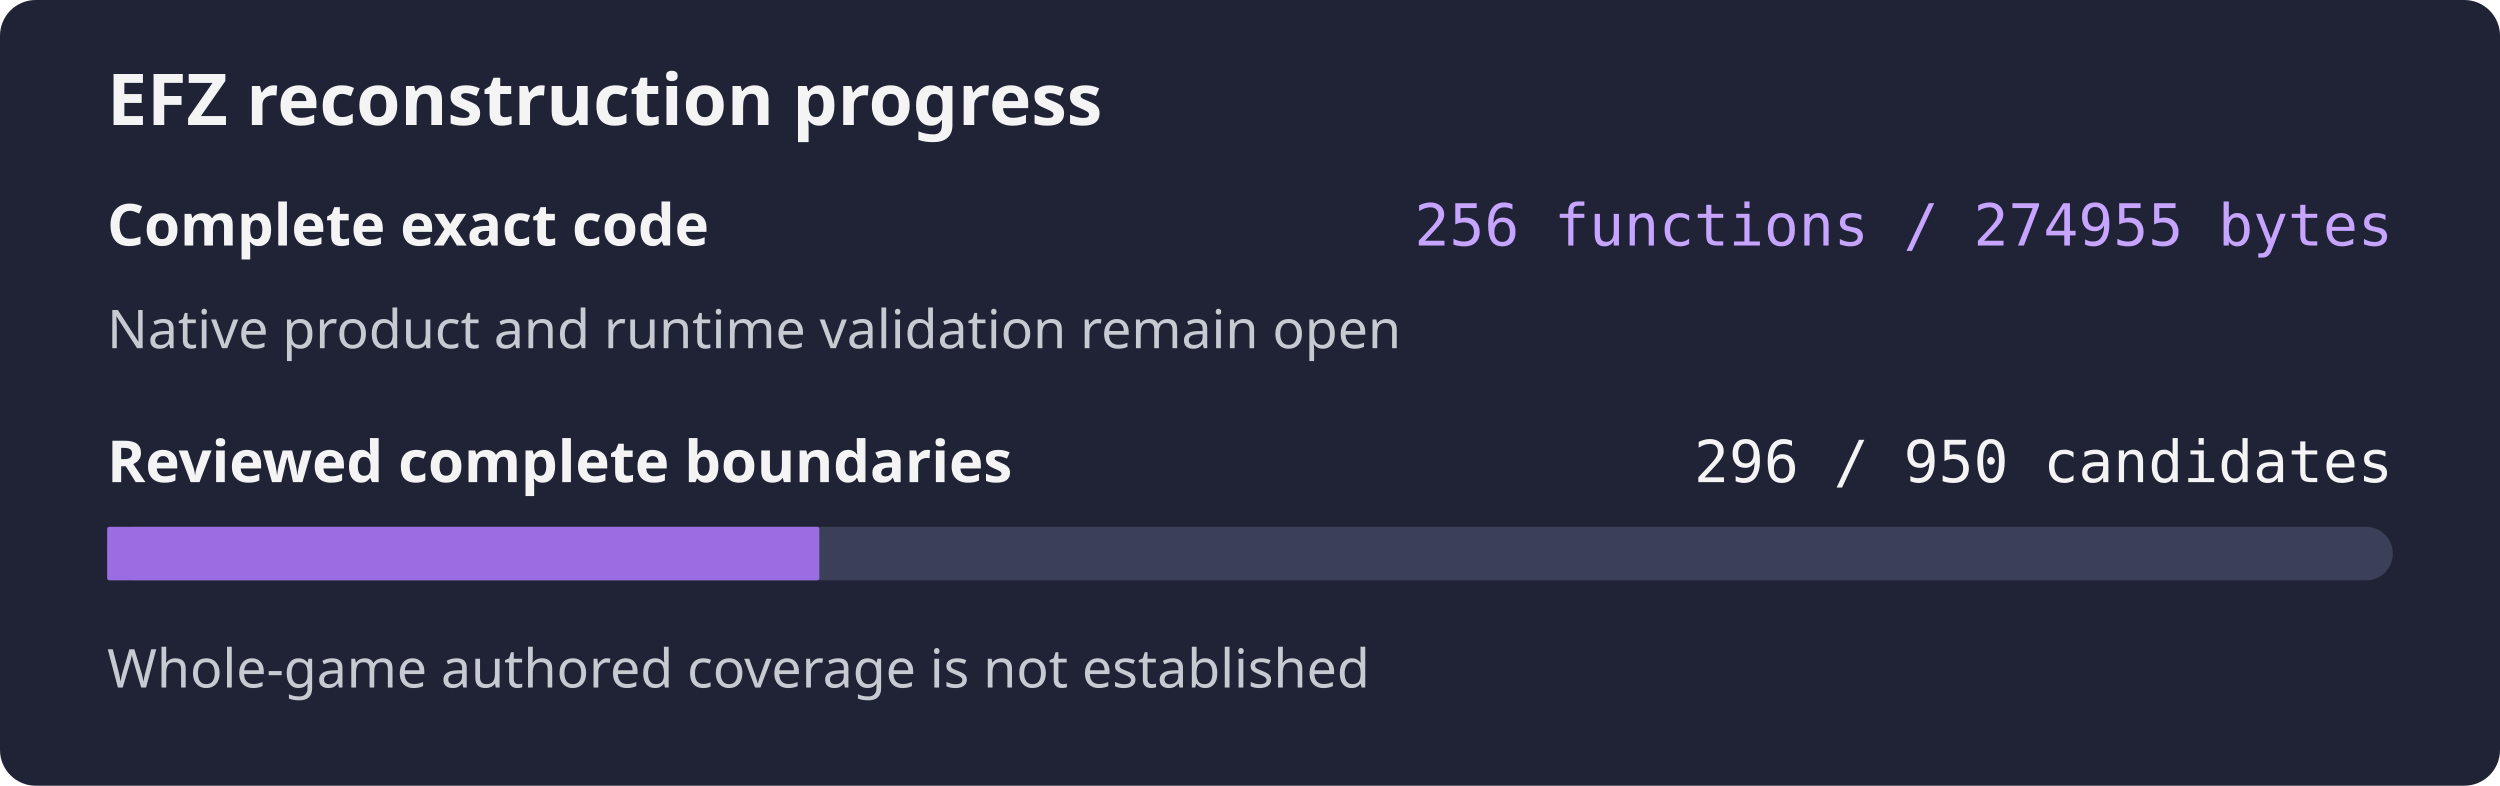
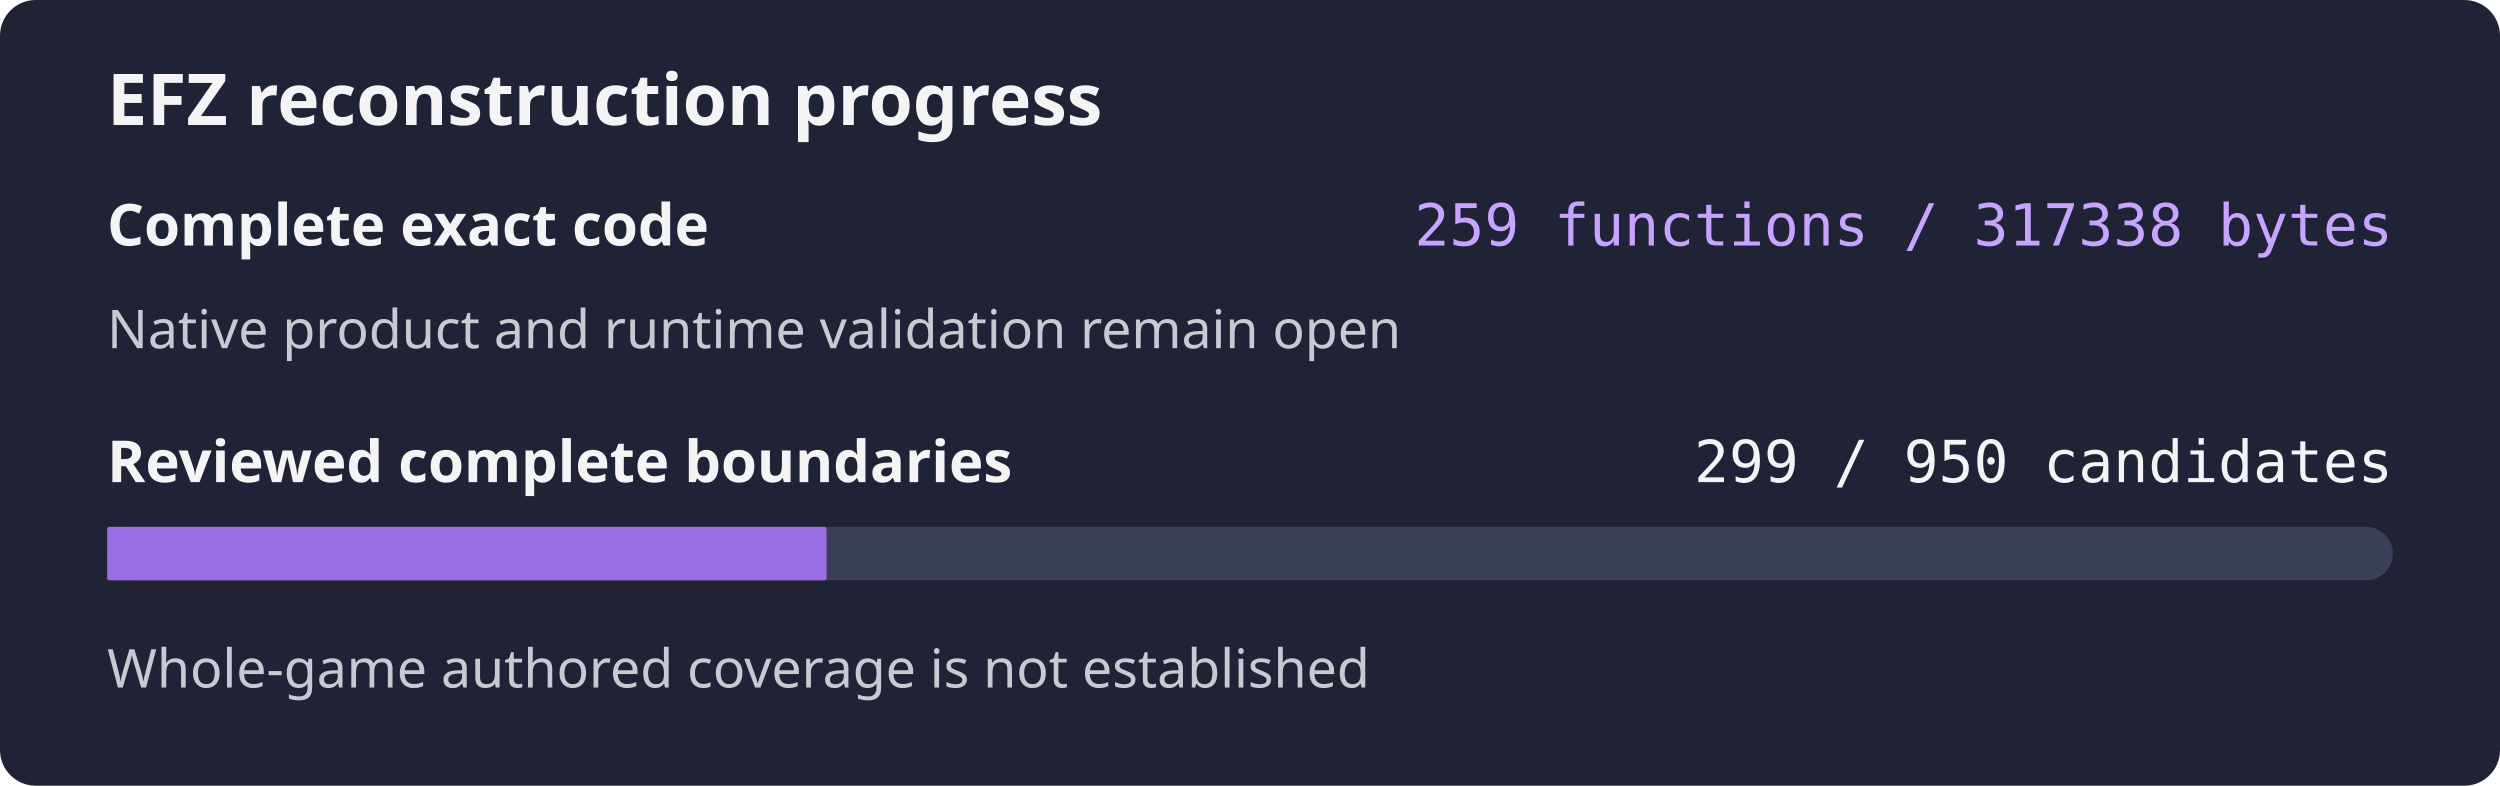
- <svg xmlns="http://www.w3.org/2000/svg" width="560" height="176" role="img" aria-label="EFZ reconstruction: 256 exact functions, 274955 exact bytes; 296 reviewed boundaries out of 950 candidates">
+ <svg xmlns="http://www.w3.org/2000/svg" width="560" height="176" role="img" aria-label="EFZ reconstruction: 259 exact functions, 317338 exact bytes; 299 reviewed boundaries out of 950 candidates">
  <rect width="560" height="176" rx="8" fill="#1f2335" />
  <text x="24" y="28" fill="#f4f4f5" font-family="sans-serif" font-size="16" font-weight="600">EFZ reconstruction progress</text>
  <text x="24" y="55" fill="#f4f4f5" font-family="sans-serif" font-size="13" font-weight="600">Complete exact code</text>
-   <text x="536" y="55" fill="#c7a4ff" text-anchor="end" font-family="monospace" font-size="13">256 functions / 274955 bytes</text>
+   <text x="536" y="55" fill="#c7a4ff" text-anchor="end" font-family="monospace" font-size="13">259 functions / 317338 bytes</text>
  <text x="24" y="78" fill="#c8cad2" font-family="sans-serif" font-size="12">Native product and runtime validation remain open</text>
  <text x="24" y="108" fill="#f4f4f5" font-family="sans-serif" font-size="13" font-weight="600">Reviewed complete boundaries</text>
-   <text x="536" y="108" fill="#f4f4f5" text-anchor="end" font-family="monospace" font-size="13">296 / 950 candidates</text>
+   <text x="536" y="108" fill="#f4f4f5" text-anchor="end" font-family="monospace" font-size="13">299 / 950 candidates</text>
  <rect x="24" y="118" width="512" height="12" rx="6" fill="#3b4058" />
-   <rect x="24" y="118" width="159.53" height="12" rx="0.5" fill="#9b6de3" />
+   <rect x="24" y="118" width="161.15" height="12" rx="0.5" fill="#9b6de3" />
  <text x="24" y="154" fill="#c8cad2" font-family="sans-serif" font-size="12">Whole-game authored coverage is not established</text>
</svg>
